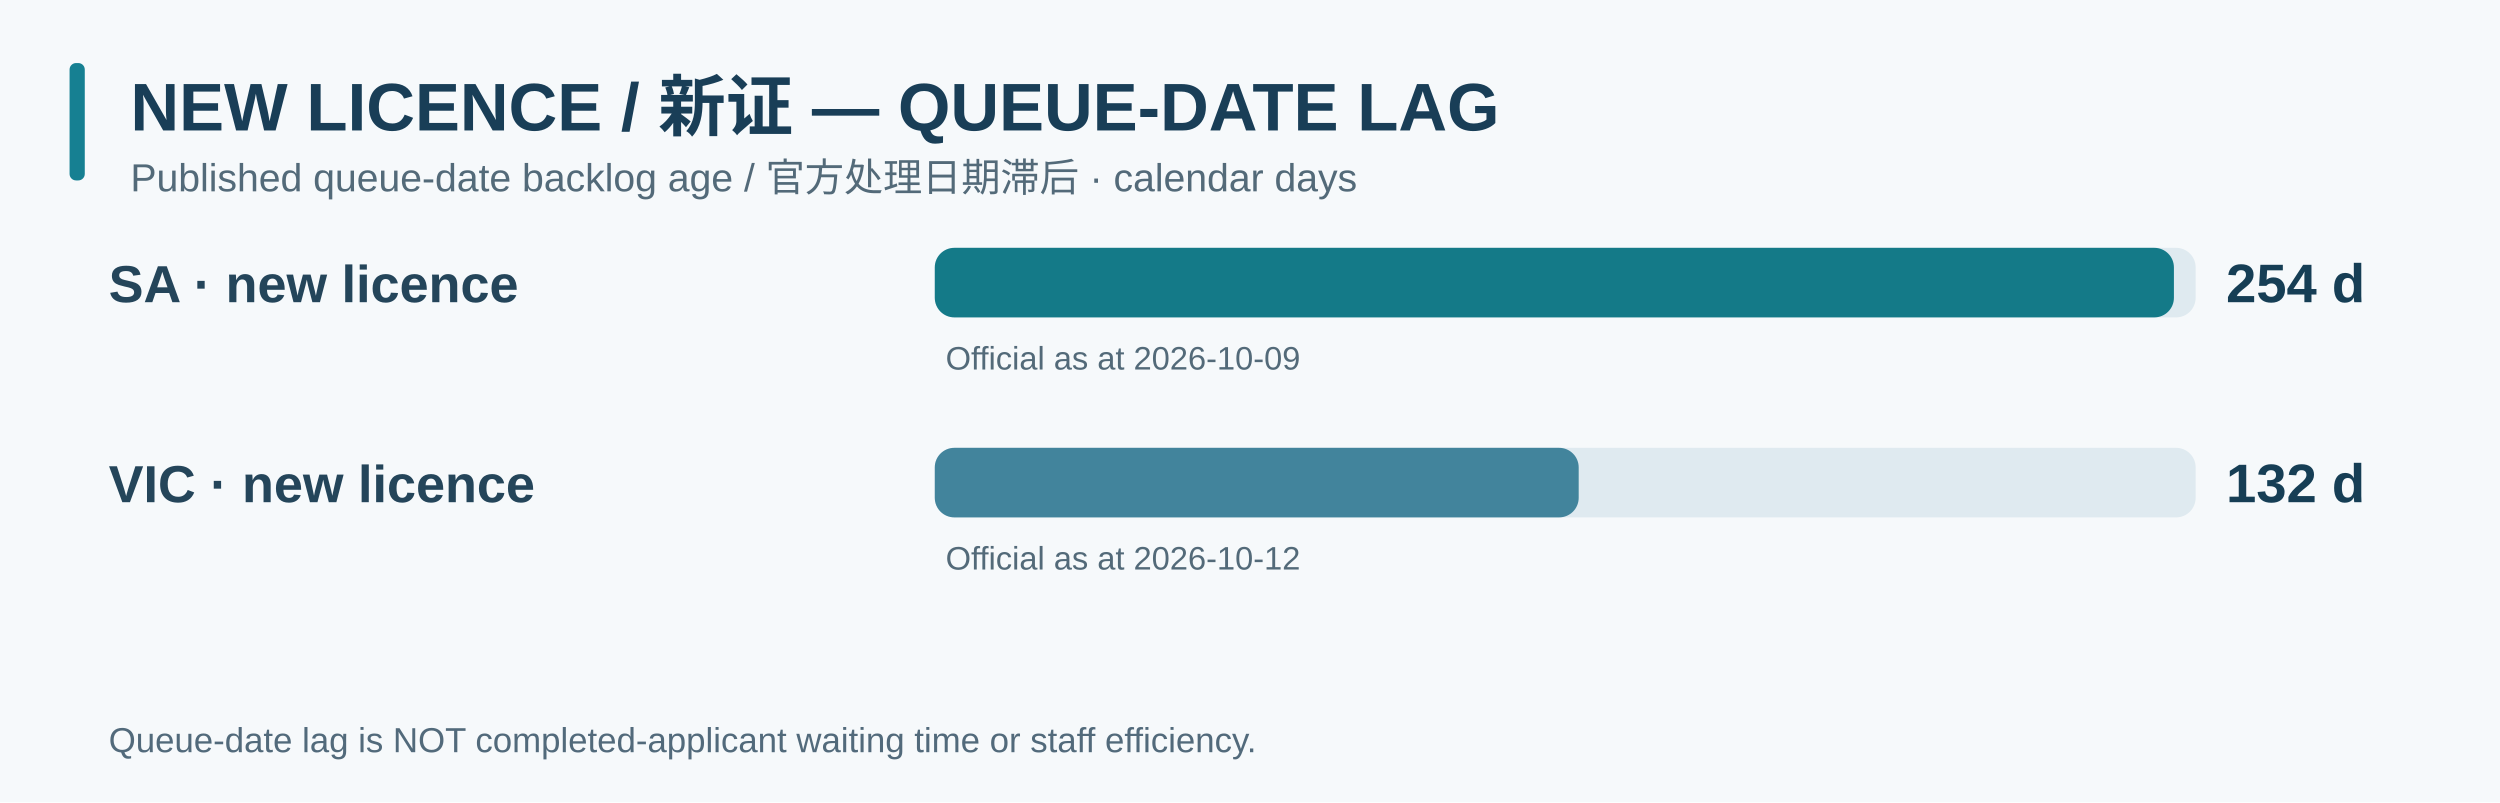
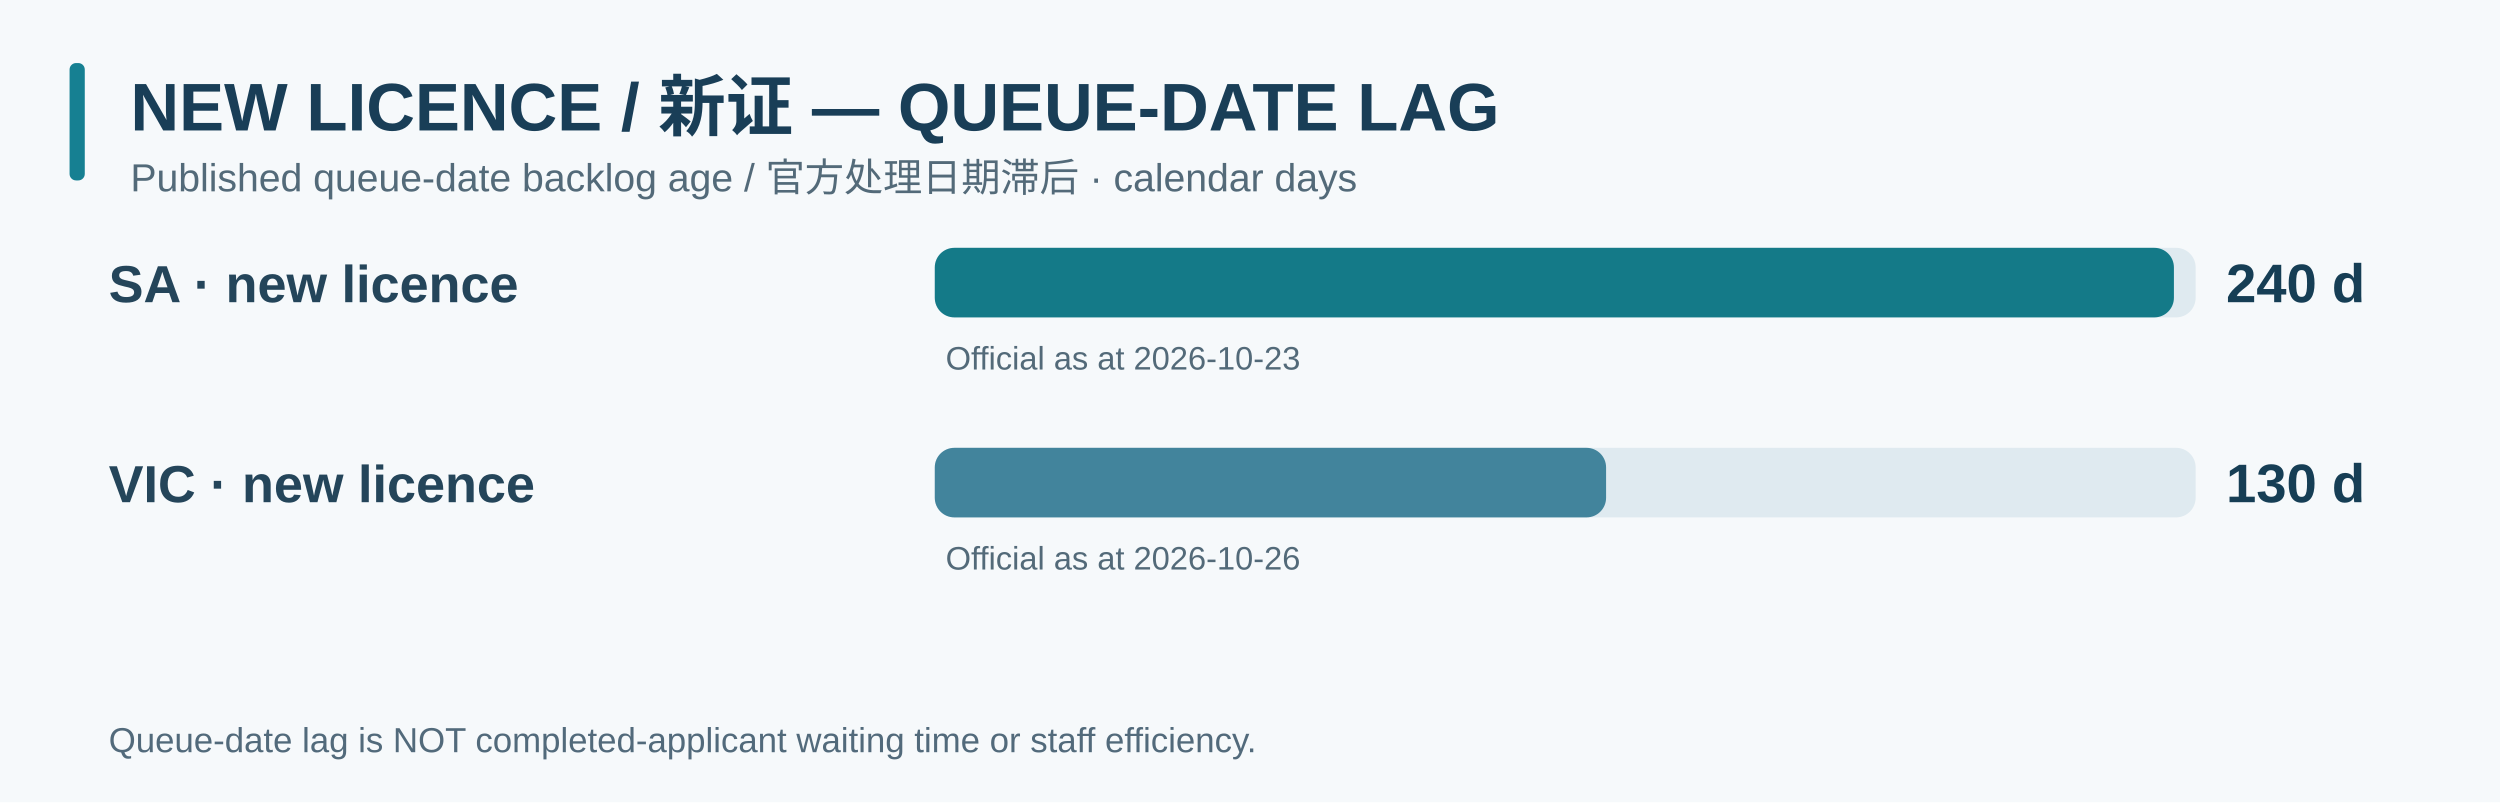
<svg xmlns="http://www.w3.org/2000/svg" width="1150" height="369" viewBox="0 0 1150 369" role="img" aria-label="NEW LICENCE / 新证 — QUEUE-DATE LAG">
  <rect width="1150" height="369" fill="#f6f9fb" />
  <rect x="32" y="29" width="7" height="54" rx="3" fill="#168092" />
  <text x="60" y="60" font-size="31" font-weight="700" font-family="Arial,sans-serif" fill="#193e57">NEW LICENCE / 新证 — QUEUE-DATE LAG</text>
  <text x="60" y="88" font-size="18" font-family="Arial,sans-serif" fill="#536a79">Published queue-date backlog age / 官方处理日期滞后 · calendar days</text>
  <text x="50" y="139" font-family="Arial,sans-serif" font-size="24" font-weight="700" fill="#24455a">SA · new licence</text>
  <rect x="430" y="114" width="580" height="32" rx="9" fill="#dfeaf0" />
  <rect x="430" y="114" width="570.0" height="32" rx="9" fill="#147a88" />
-   <text x="1024" y="139" font-family="Arial,sans-serif" font-size="25" font-weight="700" fill="#163e55">254 d</text>
-   <text x="435" y="170" font-family="Arial,sans-serif" font-size="15" fill="#536a79">Official as at 2026-10-09</text>
+   <text x="1024" y="139" font-family="Arial,sans-serif" font-size="25" font-weight="700" fill="#163e55">240 d</text>
+   <text x="435" y="170" font-family="Arial,sans-serif" font-size="15" fill="#536a79">Official as at 2026-10-23</text>
  <text x="50" y="231" font-family="Arial,sans-serif" font-size="24" font-weight="700" fill="#24455a">VIC · new licence</text>
  <rect x="430" y="206" width="580" height="32" rx="9" fill="#dfeaf0" />
-   <rect x="430" y="206" width="296.2" height="32" rx="9" fill="#42849c" />
-   <text x="1024" y="231" font-family="Arial,sans-serif" font-size="25" font-weight="700" fill="#163e55">132 d</text>
-   <text x="435" y="262" font-family="Arial,sans-serif" font-size="15" fill="#536a79">Official as at 2026-10-12</text>
+   <rect x="430" y="206" width="308.8" height="32" rx="9" fill="#42849c" />
+   <text x="1024" y="231" font-family="Arial,sans-serif" font-size="25" font-weight="700" fill="#163e55">130 d</text>
+   <text x="435" y="262" font-family="Arial,sans-serif" font-size="15" fill="#536a79">Official as at 2026-10-26</text>
  <text x="50" y="346" font-family="Arial,sans-serif" font-size="16" fill="#526a7b">Queue-date lag is NOT completed-applicant waiting time or staff efficiency.</text>
</svg>
